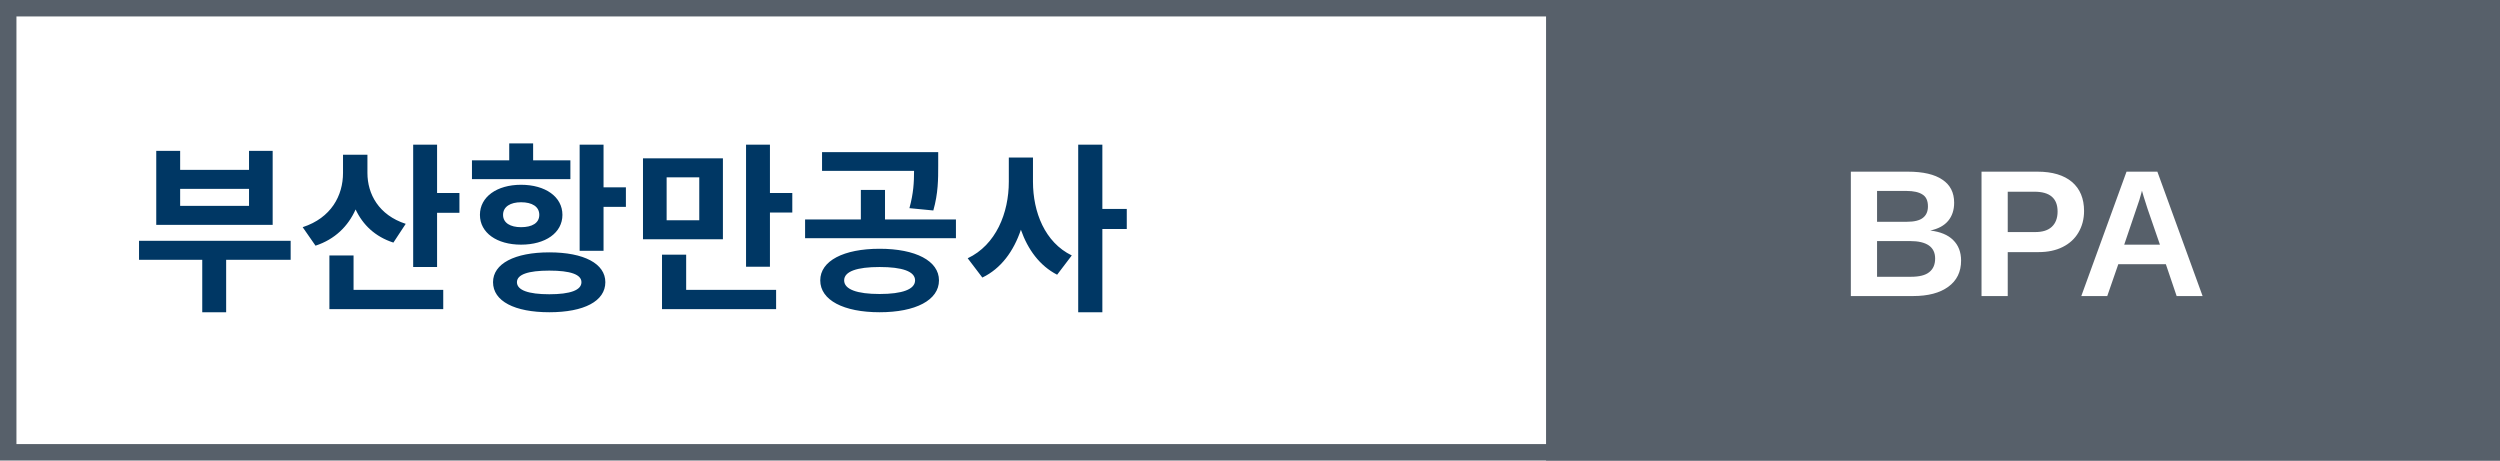
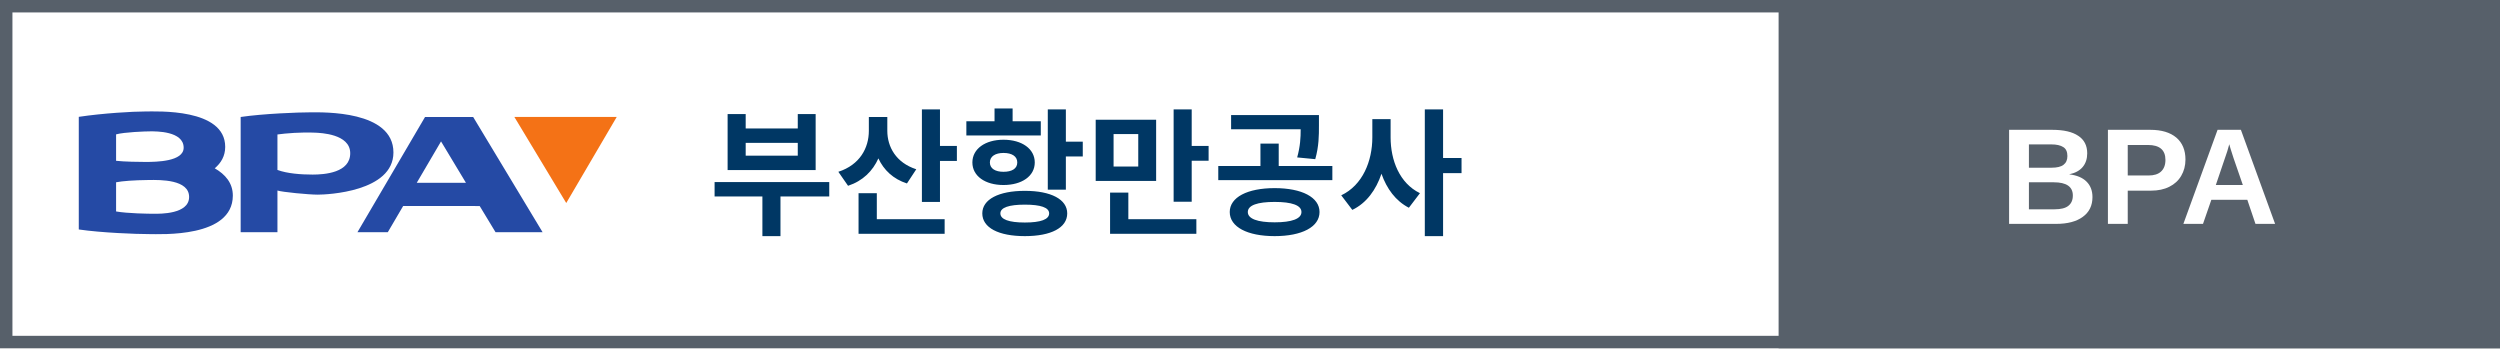
- <svg xmlns="http://www.w3.org/2000/svg" width="152" height="28" viewBox="0 0 152 28" role="img" aria-label="부산항만공사 BPA">
+ <svg xmlns="http://www.w3.org/2000/svg" width="201.0" height="28" viewBox="0 0 201.0 28" role="img" aria-label="부산항만공사 BPA">
  <defs>
    <clipPath id="badge-shape">
-       <rect width="152" height="28" rx="0" />
+       <rect width="201.0" height="28" rx="0" />
    </clipPath>
  </defs>
  <g clip-path="url(#badge-shape)">
-     <rect width="152" height="28" rx="0" fill="#ffffff" />
-     <path d="M94 0h58v28h-58z" fill="#57606a" />
+     <rect width="201.0" height="28" rx="0" fill="#ffffff" />
+     <path d="M143.0 0h58v28h-58z" fill="#57606a" />
  </g>
-   <rect x="0.5" y="0.5" width="151" height="27" rx="0" fill="none" stroke="#57606a" />
-   <text x="8" y="18" fill="#003764" font-family="-apple-system, BlinkMacSystemFont, 'Segoe UI', 'Noto Sans KR', 'Malgun Gothic', Arial, sans-serif" font-size="11" font-weight="600">부산항만공사</text>
-   <text x="123" y="18" fill="#ffffff" text-anchor="middle" font-family="Arial, Helvetica, sans-serif" font-size="11" font-weight="700">BPA</text>
+   <rect x="0.5" y="0.5" width="200.0" height="27" rx="0" fill="none" stroke="#57606a" />
+   <g transform="translate(-14.932 -73.146) scale(0.213592)">
+     <path fill="#254aa5" d="m226.781 411.269 9.141-15.586 9.379 15.586Zm21.234-24.781h-18.109l-25.449 43.379h11.422L221.664 420l28.813.012 5.965 9.855h17.711Zm0 0" />
+     <path fill="#254aa5" d="M187.609 408.172c-4.453 0-9.59-.391-13.266-1.742v-13.359c3.144-.43 8.867-.914 14.137-.676 2.125.094 13.168.48 13.258 7.645.098 7.453-9.676 8.133-14.129 8.133m-.773-23.434c-4.644 0-17.715.488-26.336 1.75v43.379h13.844v-15.695c1.738.582 11.719 1.551 15.195 1.551 3.492 0 28.465-1.059 28.465-15.875 0-15.879-26.52-15.109-31.168-15.109m-73.23 26.328c2.5-.477 6.582-.785 12.266-.856 4.453-.059 15.223-.219 15.223 6.395 0 6.531-11.035 6.312-13.168 6.312s-9.926-.098-14.32-.867Zm0-18.031c3.016-.84 10.891-1.137 12.914-1.137 2.027 0 12.52-.156 12.52 6.152 0 5.215-10.184 5.363-14.414 5.363-2.277 0-7.965-.078-11.02-.43Zm37.133 12.77c2.379-2 3.941-4.629 3.941-8.066 0-14.609-25.789-13.32-30.211-13.32-4.414 0-15.664.629-24.906 2.016v42.395c8.609 1.258 21.68 1.742 26.324 1.742 4.656 0 31.566 1.457 31.664-14.426.031-4.793-2.871-8.078-6.812-10.34" />
+     <path fill="#f47216" d="M263.523 386.477h38.535l-19.004 32.398Zm0 0" />
+   </g>
+   <text x="57.0" y="18" fill="#003764" font-family="-apple-system, BlinkMacSystemFont, 'Segoe UI', 'Noto Sans KR', 'Malgun Gothic', Arial, sans-serif" font-size="11" font-weight="600">부산항만공사</text>
+   <text x="172" y="18" fill="#ffffff" text-anchor="middle" font-family="Arial, Helvetica, sans-serif" font-size="11" font-weight="700">BPA</text>
</svg>
